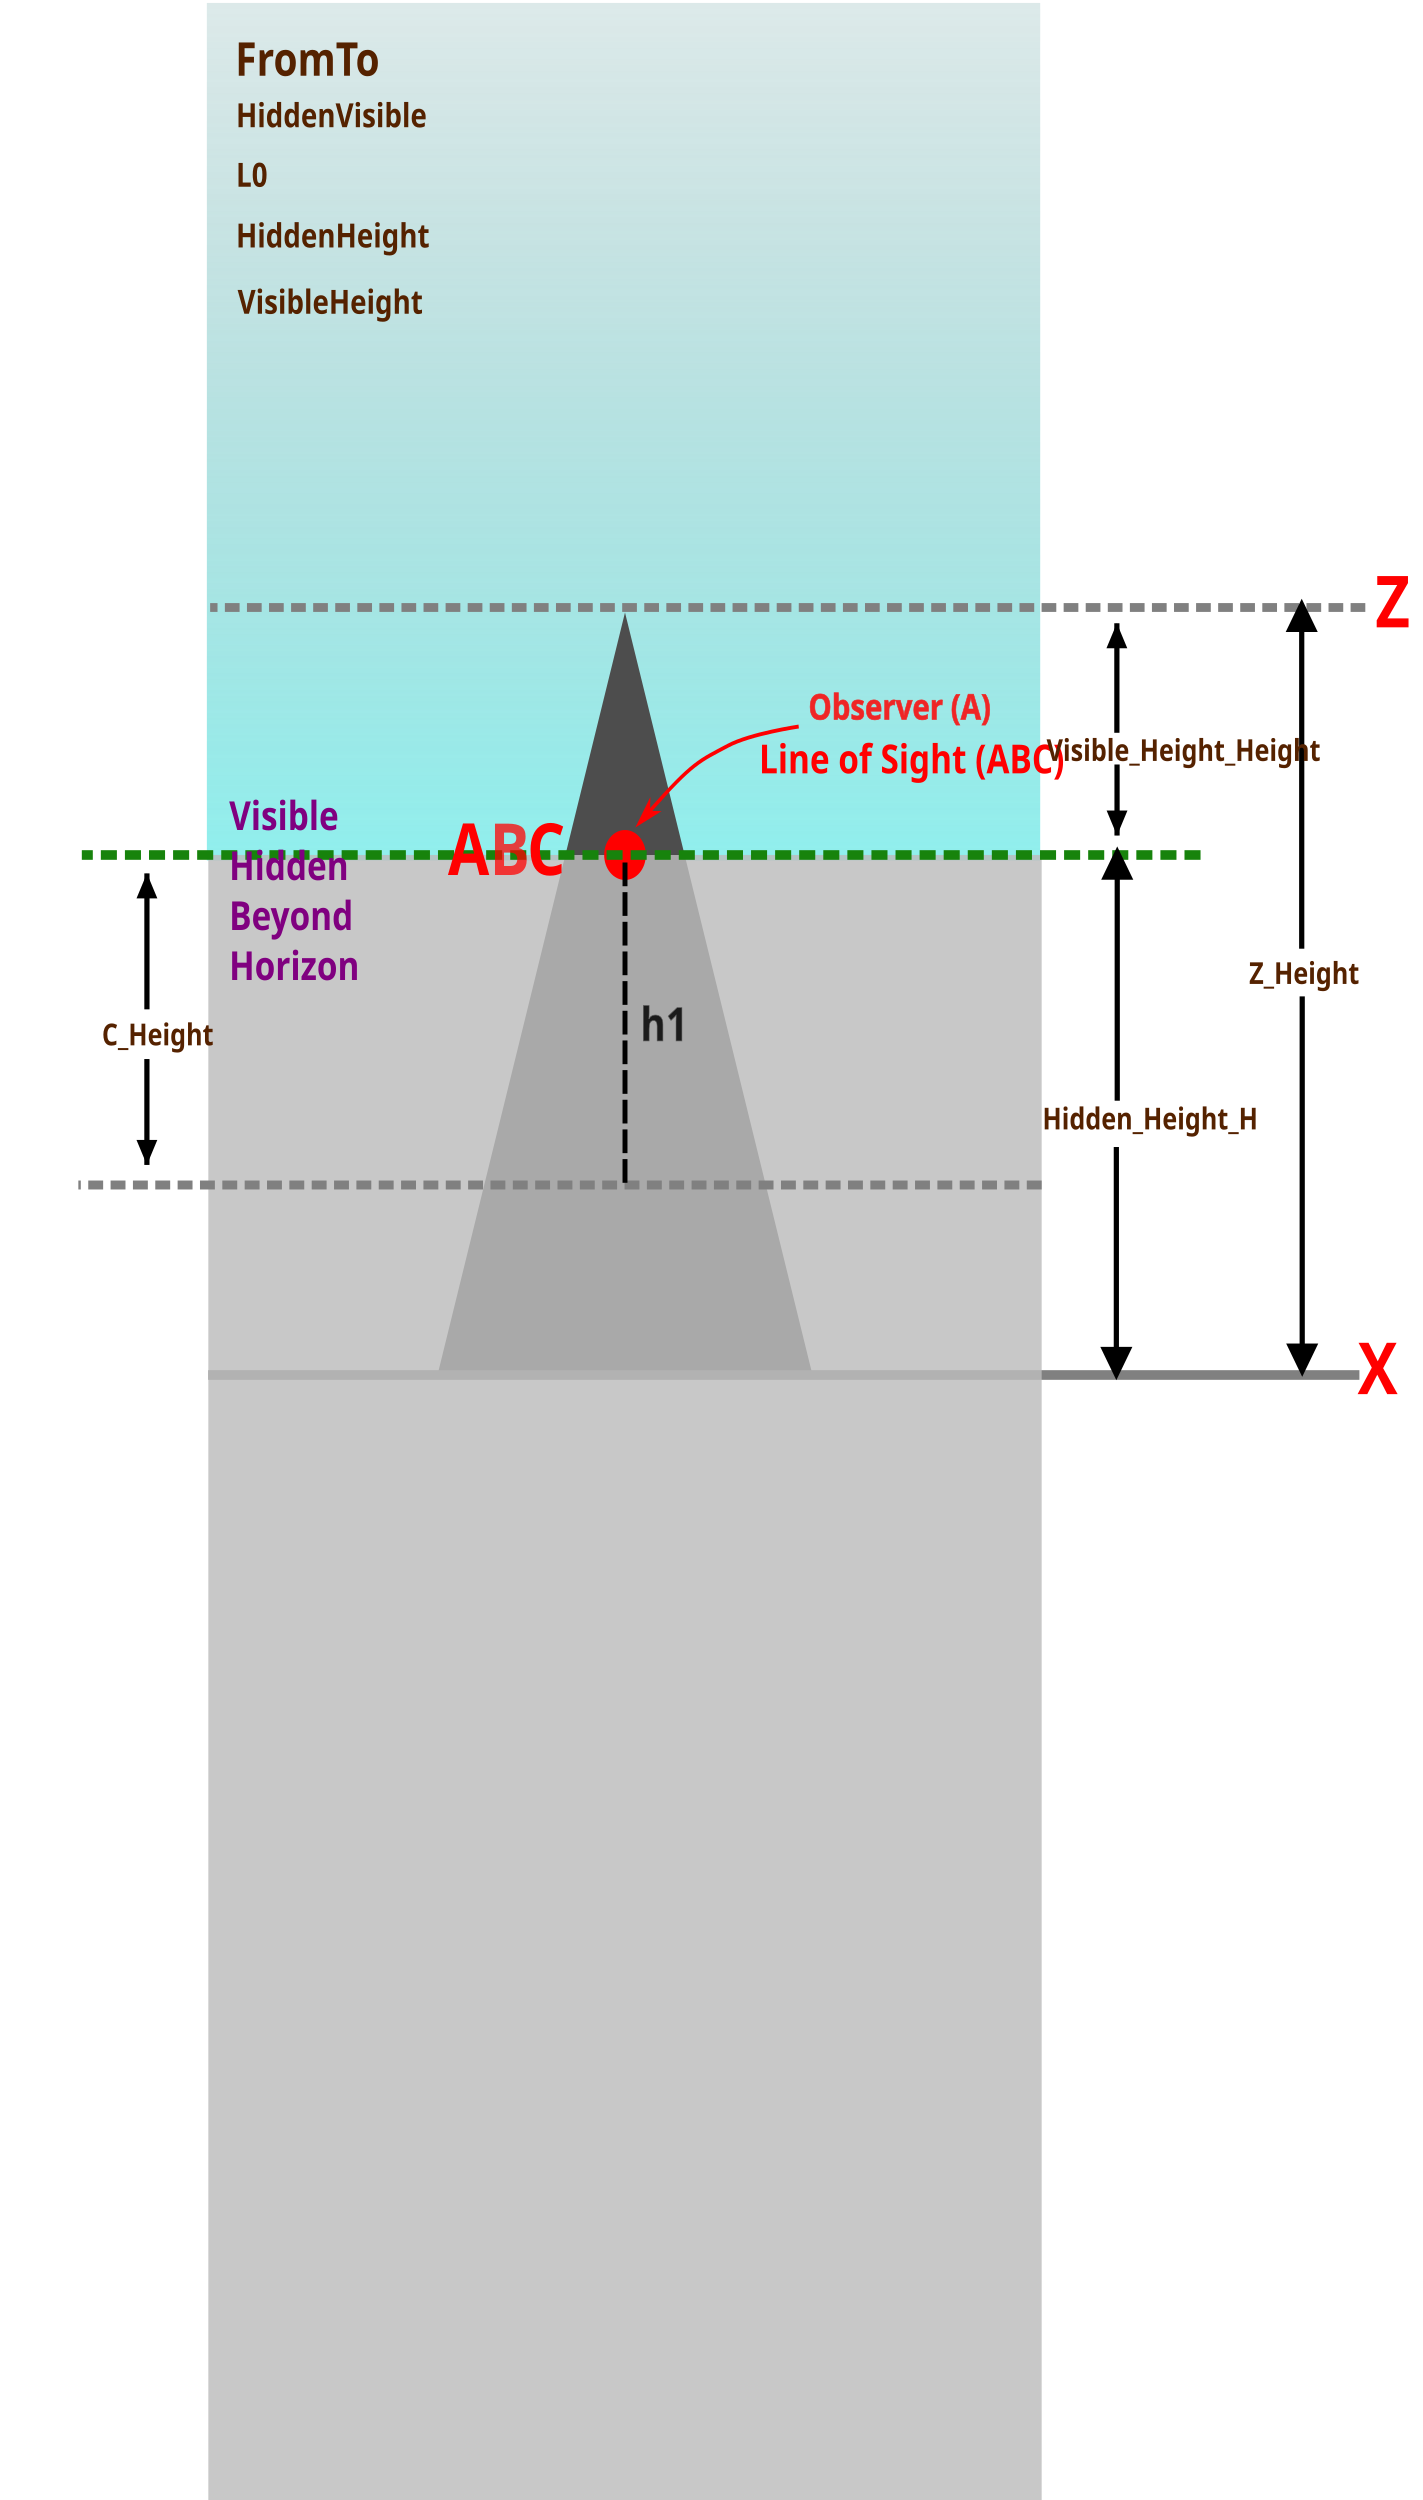
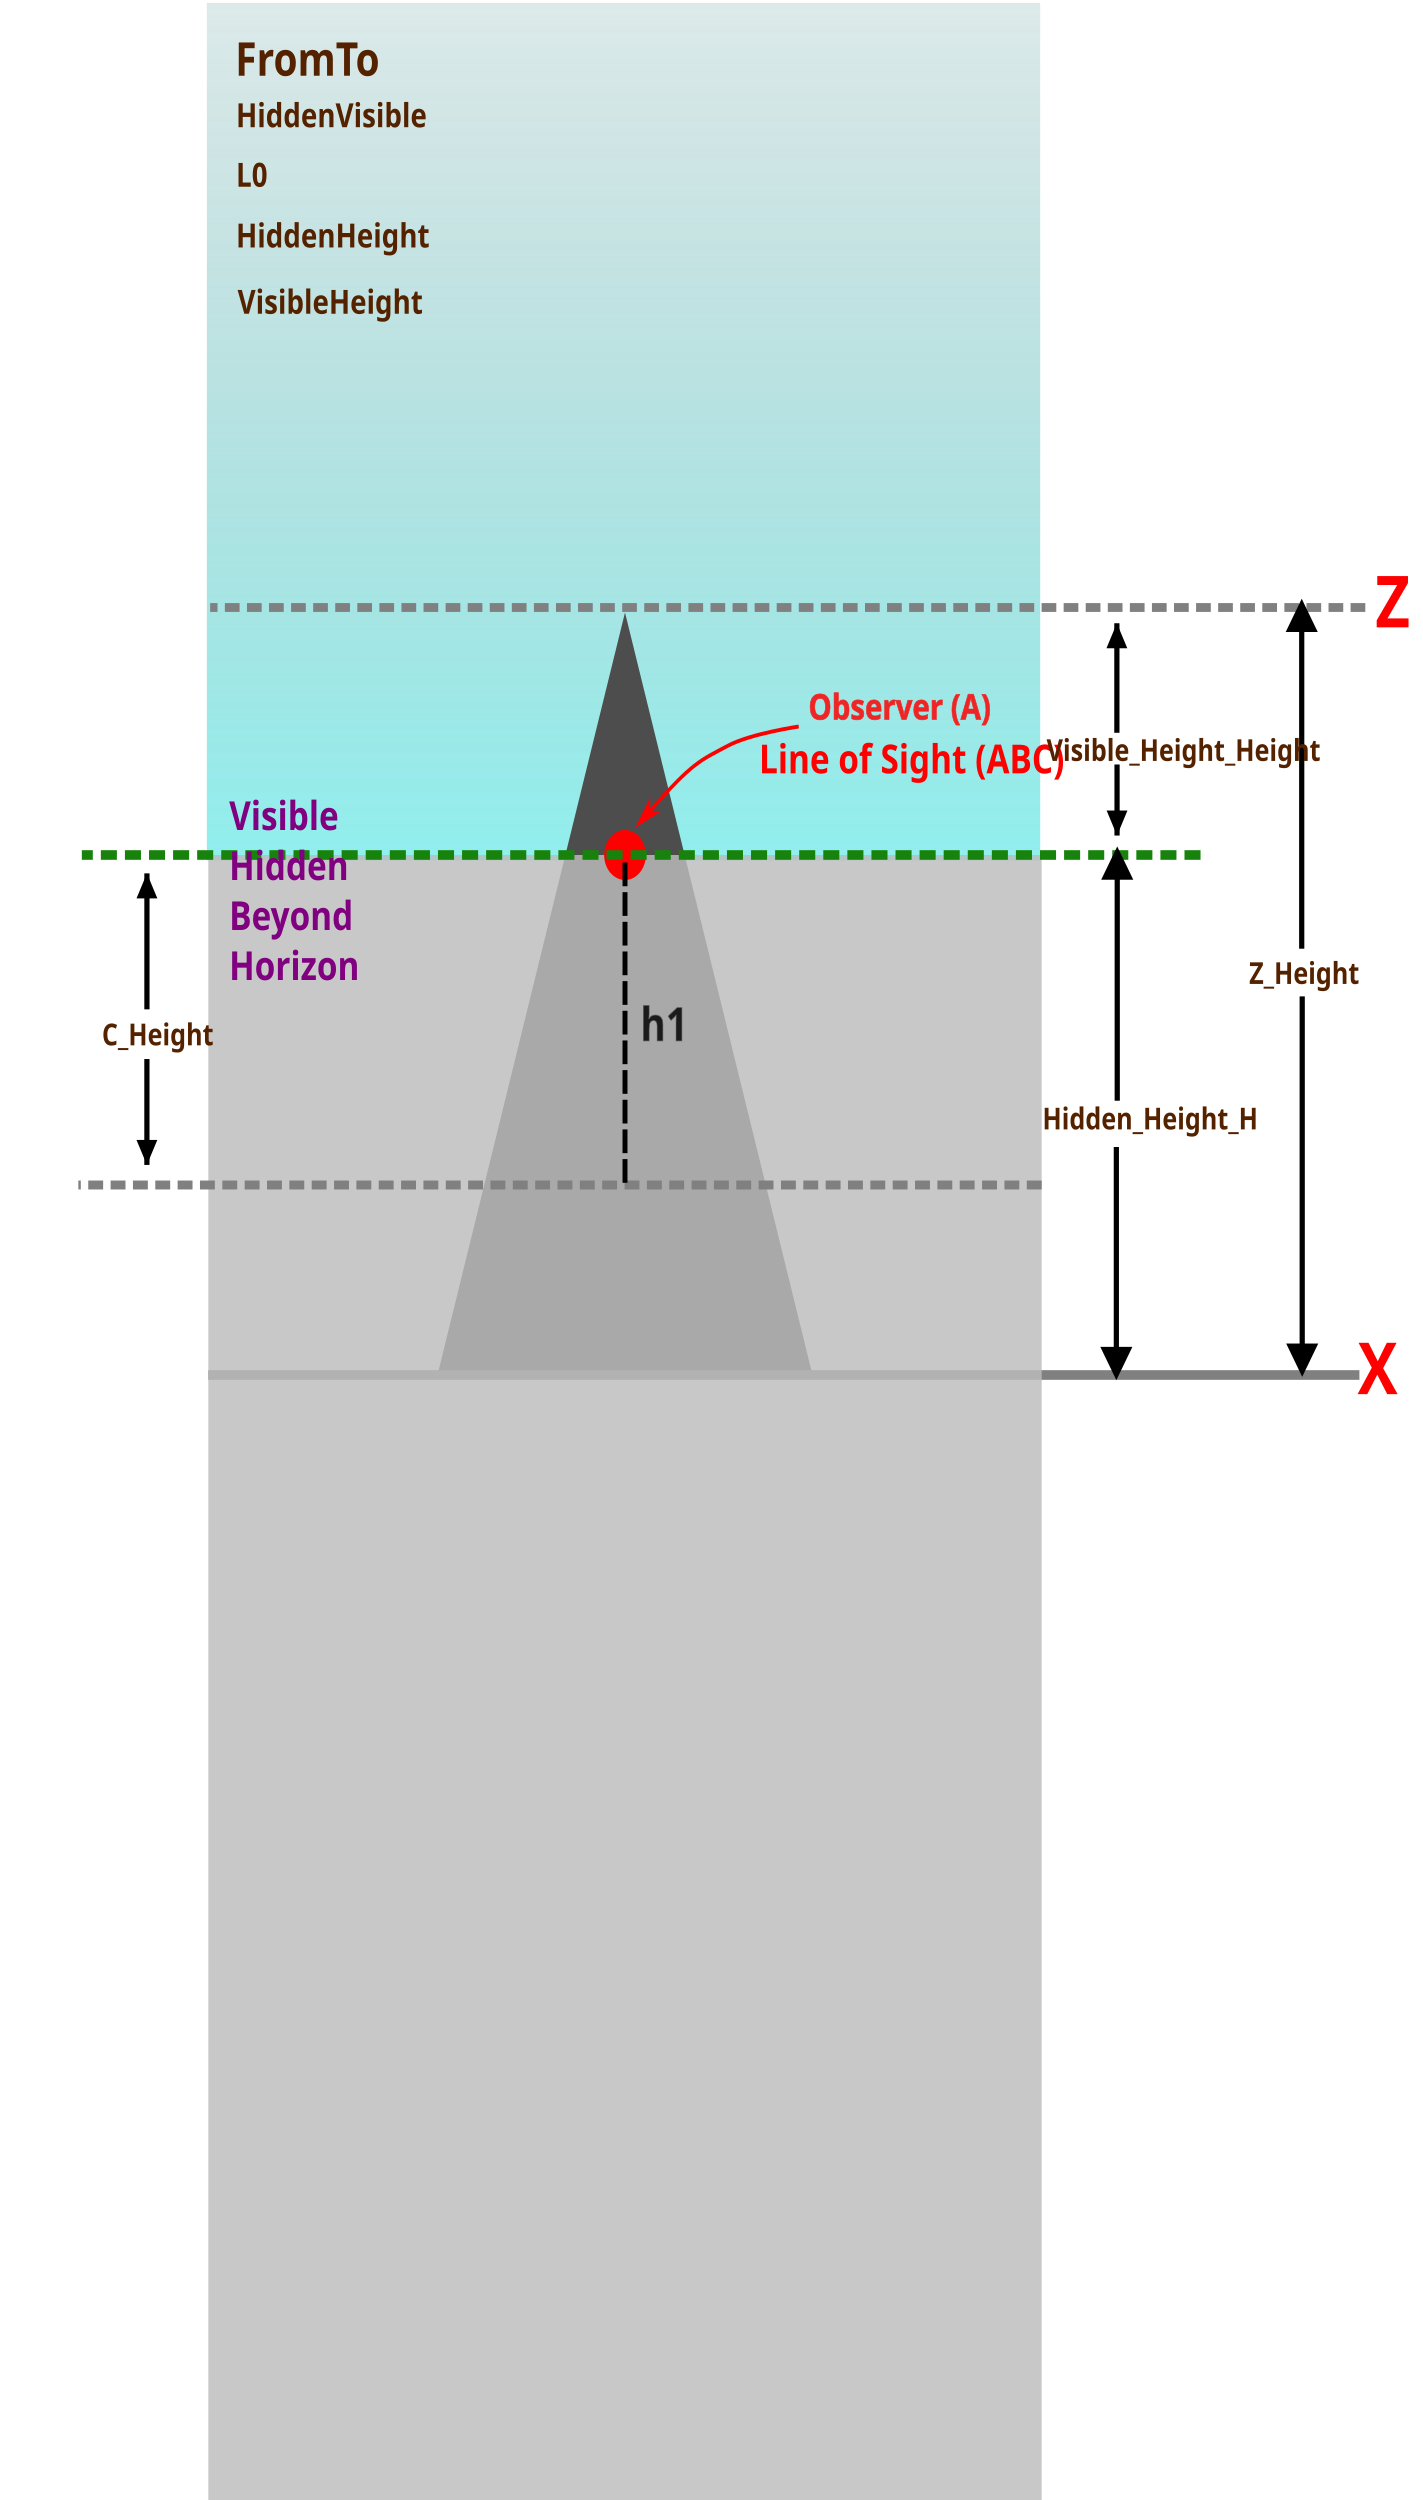
<svg xmlns="http://www.w3.org/2000/svg" xmlns:xlink="http://www.w3.org/1999/xlink" version="1.1" width="825" height="1450" viewBox="-300 0 682.759 1000" preserveAspectRatio="none" overflow="visible" id="svg1">
  <defs id="defs1">
    <marker style="overflow:visible" id="marker14" refX="0" refY="0" orient="auto-start-reverse" markerWidth="1" markerHeight="1" viewBox="0 0 1 1" preserveAspectRatio="xMidYMid">
      <path transform="scale(0.5)" style="fill:context-stroke;fill-rule:evenodd;stroke:context-stroke;stroke-width:1pt" d="M 5.77,0 -2.88,5 V -5 Z" id="path14" />
    </marker>
    <marker style="overflow:visible" id="marker13" refX="0" refY="0" orient="auto-start-reverse" markerWidth="1" markerHeight="1" viewBox="0 0 1 1" preserveAspectRatio="xMidYMid">
      <path transform="scale(0.5)" style="fill:context-stroke;fill-rule:evenodd;stroke:context-stroke;stroke-width:1pt" d="M 5.77,0 -2.88,5 V -5 Z" id="path13" />
    </marker>
    <marker style="overflow:visible" id="marker12" refX="0" refY="0" orient="auto-start-reverse" markerWidth="1" markerHeight="1" viewBox="0 0 1 1" preserveAspectRatio="xMidYMid">
      <path transform="scale(0.5)" style="fill:context-stroke;fill-rule:evenodd;stroke:context-stroke;stroke-width:1pt" d="M 5.77,0 -2.88,5 V -5 Z" id="path12" />
    </marker>
    <marker style="overflow:visible" id="Triangle" refX="0" refY="0" orient="auto-start-reverse" markerWidth="1" markerHeight="1" viewBox="0 0 1 1" preserveAspectRatio="xMidYMid">
      <path transform="scale(0.5)" style="fill:context-stroke;fill-rule:evenodd;stroke:context-stroke;stroke-width:1pt" d="M 5.77,0 -2.88,5 V -5 Z" id="path135" />
    </marker>
    <marker style="overflow:visible" id="DartArrow" refX="0" refY="0" orient="auto-start-reverse" markerWidth="1" markerHeight="1" viewBox="0 0 1 1" preserveAspectRatio="xMidYMid">
      <path style="fill:context-stroke;fill-rule:evenodd;stroke:none" d="M 0,0 5,-5 -12.5,0 5,5 Z" transform="scale(-0.5)" id="path6" />
    </marker>
    <linearGradient id="linearGradient17">
      <stop style="stop-color:#4fedea;stop-opacity:0.893;" offset="0" id="stop18" />
      <stop style="stop-color:#3f8383;stop-opacity:0.201;" offset="1" id="stop17" />
    </linearGradient>
    <linearGradient xlink:href="#linearGradient17" id="linearGradient1" x1="-0.257" y1="372.26" x2="-0.257" y2="-25.312" gradientUnits="userSpaceOnUse" gradientTransform="matrix(1.006105,0,0,1,-0.4476508,1.176886)" />
    <marker style="overflow:visible" id="Triangle-6" refX="0" refY="0" orient="auto-start-reverse" markerWidth="5" markerHeight="5" viewBox="0 0 1 1" preserveAspectRatio="xMidYMid">
      <path transform="scale(0.5)" style="fill:context-stroke;fill-rule:evenodd;stroke:context-stroke;stroke-width:1pt" d="M 5.77,0 -2.88,5 V -5 Z" id="path135-8" />
    </marker>
    <marker style="overflow:visible" id="Triangle-2-5" refX="0" refY="0" orient="auto-start-reverse" markerWidth="5" markerHeight="5" viewBox="0 0 1 1" preserveAspectRatio="xMidYMid">
      <path transform="scale(0.5)" style="fill:context-stroke;fill-rule:evenodd;stroke:context-stroke;stroke-width:1pt" d="M 5.77,0 -2.88,5 V -5 Z" id="path135-7-7" />
    </marker>
    <marker style="overflow:visible" id="Triangle-2-3-7" refX="0" refY="0" orient="auto-start-reverse" markerWidth="1" markerHeight="1" viewBox="0 0 1 1" preserveAspectRatio="xMidYMid">
      <path transform="scale(0.5)" style="fill:context-stroke;fill-rule:evenodd;stroke:context-stroke;stroke-width:1pt" d="M 5.77,0 -2.88,5 V -5 Z" id="path135-7-3-9" />
    </marker>
    <marker style="overflow:visible" id="Triangle-1-5" refX="0" refY="0" orient="auto-start-reverse" markerWidth="1" markerHeight="1" viewBox="0 0 1 1" preserveAspectRatio="xMidYMid">
      <path transform="scale(0.5)" style="fill:context-stroke;fill-rule:evenodd;stroke:context-stroke;stroke-width:1pt" d="M 5.77,0 -2.88,5 V -5 Z" id="path135-2-0" />
    </marker>
    <marker id="Triangle" viewBox="0 0 10 10" refX="9" refY="5" markerWidth="15" markerHeight="15" orient="auto-start-reverse">
      <path d="M 0,0 L 10,5 L 0,10 z" fill="#ff0000" />
    </marker>
    <marker id="marker14" viewBox="0 0 10 10" refX="9" refY="5" markerWidth="15" markerHeight="15" orient="auto-start-reverse">
      <path d="M 0,0 L 10,5 L 0,10 L 4,5 z" fill="#00ff00" />
    </marker>
    <marker id="Triangle-1-5" viewBox="0 0 10 10" refX="9" refY="5" markerWidth="15" markerHeight="15" orient="auto-start-reverse">
      <path d="M 0,2 L 10,5 L 0,8 z" fill="#0000ff" />
    </marker>
    <marker id="RedArrow" viewBox="0 0 10 10" refX="0" refY="5" markerWidth="50" markerHeight="50" orient="auto">
      <polygon points="0,0 10,5 0,10" fill="red" />
    </marker>
    <marker id="GreenArrow" viewBox="0 0 10 10" refX="0" refY="5" markerWidth="40" markerHeight="40" orient="0">
      <polygon points="0,0 10,5 0,10" fill="green" />
    </marker>
    <marker id="BlueArrow" viewBox="0 0 10 10" refX="0" refY="5" markerWidth="30" markerHeight="30" orient="auto">
      <polygon points="0,0 10,5 0,10" fill="blue" />
    </marker>
  </defs>
  <rect style="opacity:0.74;fill:url(#linearGradient1);fill-opacity:1;fill-rule:evenodd;stroke-width:0.271" id="Sky" width="400" height="343" x="-200.706" y="1.177" />
  <path id="Mountain" style="display:inline;fill:#4d4d4d;fill-rule:evenodd;stroke-width:0.378" d="M -90,550 H 90 L 0,245 Z" />
  <path d="m 352.525,550 -552.525,5.3e-4" stroke="#000000" stroke-width="3.365" stroke-miterlimit="8" fill="none" fill-rule="evenodd" id="Distant_Obj_Sea_Level" style="fill:#808080;fill-opacity:0;stroke:#808080;stroke-width:3.864;stroke-dasharray:none;stroke-opacity:1" />
  <rect style="opacity:0.836;fill:#bdbdbd;fill-opacity:0.98;fill-rule:evenodd;stroke-width:0.559" id="Beyond_Horizon_Hidden" width="400" height="660" x="-200" y="342" />
  <path d="M 355.349,243 H -199.129" stroke="#000000" stroke-width="3.365" stroke-miterlimit="8" fill="none" fill-rule="evenodd" id="Z_Point_Line" style="fill:#1a1a1a;fill-opacity:0;stroke:#808080;stroke-width:3.532;stroke-dasharray:7.063, 3.532;stroke-dashoffset:0;stroke-opacity:1" />
  <circle style="fill:#ff0000;fill-rule:evenodd;stroke-width:0.491" id="dot" cx="0" cy="342" r="10" />
  <path d="m 276.263,342 -536.99,5.3e-4" stroke="#000000" stroke-width="3.365" stroke-miterlimit="8" fill="none" fill-rule="evenodd" id="C_Point_Line" style="opacity:1;fill:#000000;fill-opacity:0;stroke:#17830c;stroke-width:3.853;stroke-dasharray:7.706, 3.853;stroke-dashoffset:0;stroke-opacity:1" />
  <text xml:space="preserve" style="font-style:normal;font-variant:normal;font-weight:bold;font-stretch:normal;font-size:18.667px;font-family:Calibri, Calibri_MSFontService, sans-serif;-inkscape-font-specification:'Calibri, Calibri_MSFontService, sans-serif, Bold';font-variant-ligatures:normal;font-variant-caps:normal;font-variant-numeric:normal;font-variant-east-asian:normal;text-align:start;writing-mode:lr-tb;direction:ltr;text-anchor:start;opacity:0.836;fill:#000000;fill-opacity:1;stroke:#4d4d4d;stroke-width:0.261;stroke-dasharray:none" x="7.338" y="416.382" id="h1_label">h1</text>
  <path d="m 200,474 -462.397,5.2e-4" stroke="#000000" stroke-width="3.365" stroke-miterlimit="8" fill="none" fill-rule="evenodd" id="Observer_SL_Line" style="fill:#1a1a1a;fill-opacity:0;stroke:#808080;stroke-width:3.575;stroke-dasharray:7.151, 3.575;stroke-dashoffset:0;stroke-opacity:1" />
  <text id="label_visible_new" x="-190" y="332" style="font-weight:bold;font-size:16px;font-family:Calibri;fill:#800080">Visible</text>
  <text id="label_hidden_new" x="-190" y="352" style="font-weight:bold;font-size:16px;font-family:Calibri;fill:#800080">Hidden</text>
  <text id="label_beyond_new" x="-190" y="372" style="font-weight:bold;font-size:16px;font-family:Calibri;fill:#800080">Beyond</text>
  <text id="label_horizon_new" x="-190" y="392" style="font-weight:bold;font-size:16px;font-family:Calibri;fill:#800080">Horizon</text>
  <path stroke="#000000" stroke-width="3.365" stroke-miterlimit="8" fill="none" fill-rule="evenodd" id="Observer_Height_Above_Sea_Level" style="stroke-width:2.373;stroke-dasharray:9.49, 2.373;stroke-dashoffset:0" d="M 0,345 V 474" />
  <text fill="#ff0000" font-family="Calibri, Calibri_MSFontService, sans-serif" font-weight="700" font-size="29.104px" id="X" x="351.654" y="557.639" style="font-style:normal;font-variant:normal;font-weight:bold;font-stretch:normal;font-size:28.761px;font-family:Calibri, Calibri_MSFontService, sans-serif;-inkscape-font-specification:'Calibri, Calibri_MSFontService, sans-serif, Bold';font-variant-ligatures:normal;font-variant-caps:normal;font-variant-numeric:normal;font-variant-east-asian:normal;fill:#ff0000;stroke-width:0.261">X</text>
  <text fill="#ff0000" font-family="Calibri, Calibri_MSFontService, sans-serif" font-weight="700" font-size="29.104px" id="Z" x="360.127" y="250.946" style="font-style:normal;font-variant:normal;font-weight:bold;font-stretch:normal;font-size:28.761px;font-family:Calibri, Calibri_MSFontService, sans-serif;-inkscape-font-specification:'Calibri, Calibri_MSFontService, sans-serif, Bold';font-variant-ligatures:normal;font-variant-caps:normal;font-variant-numeric:normal;font-variant-east-asian:normal;fill:#ff0000;stroke-width:0.261">Z</text>
-   <text fill="#ff0000" font-family="Calibri, Calibri_MSFontService, sans-serif" font-weight="700" font-size="29.104px" id="C" x="-47" y="350" style="font-style:normal;font-variant:normal;font-weight:bold;font-stretch:normal;font-size:28.761px;font-family:Calibri, Calibri_MSFontService, sans-serif;-inkscape-font-specification:'Calibri, Calibri_MSFontService, sans-serif, Bold';font-variant-ligatures:normal;font-variant-caps:normal;font-variant-numeric:normal;font-variant-east-asian:normal;fill:#ff0000;stroke-width:0.261">C</text>
-   <text fill="#ff0000" font-family="Calibri, Calibri_MSFontService, sans-serif" font-weight="700" font-size="28.761px" id="B" x="-65" y="350" style="font-style:normal;font-variant:normal;font-weight:bold;font-stretch:normal;font-size:28.761px;font-family:Calibri, Calibri_MSFontService, sans-serif;-inkscape-font-specification:'Calibri, Calibri_MSFontService, sans-serif, Bold';font-variant-ligatures:normal;font-variant-caps:normal;font-variant-numeric:normal;font-variant-east-asian:normal;opacity:0.74;fill:#ff0000;fill-opacity:1;stroke-width:0.261">B</text>
-   <text fill="#ff0000" font-family="Calibri, Calibri_MSFontService, sans-serif" font-weight="700" font-size="28.761px" id="A" x="-85" y="350" style="font-style:normal;font-variant:normal;font-weight:bold;font-stretch:normal;font-size:28.761px;font-family:Calibri, Calibri_MSFontService, sans-serif;-inkscape-font-specification:'Calibri, Calibri_MSFontService, sans-serif, Bold';font-variant-ligatures:normal;font-variant-caps:normal;font-variant-numeric:normal;font-variant-east-asian:normal;fill:#ff0000;stroke-width:0.261">A</text>
  <text id="4_3_Observer_Line_of_Sight" x="64.332" y="309.319" style="font-style:normal;font-variant:normal;font-weight:bold;font-stretch:normal;font-size:16px;font-family:Calibri;-inkscape-font-specification:'Calibri, Bold';font-variant-ligatures:normal;font-variant-caps:normal;font-variant-numeric:normal;font-variant-east-asian:normal;fill:#ff0000">Line of Sight (ABC)</text>
  <text xml:space="preserve" style="font-style:normal;font-variant:normal;font-weight:bold;font-stretch:normal;font-size:14.102px;font-family:Calibri, Calibri_MSFontService, sans-serif;-inkscape-font-specification:'Calibri, Calibri_MSFontService, sans-serif, Bold';font-variant-ligatures:normal;font-variant-caps:normal;font-variant-numeric:normal;font-variant-east-asian:normal;text-align:start;writing-mode:lr-tb;direction:ltr;text-anchor:start;opacity:0.836;fill:#ff0000;fill-opacity:1;stroke:#ff0000;stroke-width:0.261;stroke-dasharray:none" x="88.035" y="287.802" id="4_2_observer_A">Observer (A)</text>
  <path style="fill:none;stroke:#ff0000;stroke-width:1.559;stroke-dasharray:none;stroke-opacity:1;marker-start:url(#DartArrow)" d="m 12.028,324.311 c 20.59,-19.51 23.908,-20.005 37.349,-26.013 10.833,-4.842 33.997,-7.686 33.997,-7.686" id="4_1_Observer_here_arrow" />
  <path d="M 325.062,541.851 V 398.554" id="3_3_Z_Bottom_arrow" style="fill:none;stroke:#000000;stroke-width:2.5;stroke-dasharray:none;stroke-opacity:1;marker-start:url(#marker12)" />
  <text xml:space="preserve" style="font-style:normal;font-variant:normal;font-weight:bold;font-stretch:normal;font-size:12.088px;font-family:Calibri;-inkscape-font-specification:'Calibri, Bold';font-variant-ligatures:normal;font-variant-caps:normal;font-variant-numeric:normal;font-variant-east-asian:normal;text-align:start;writing-mode:lr-tb;direction:ltr;text-anchor:start;fill:#552200;stroke-width:2.958;stroke-dasharray:none" x="299.573" y="393.564" id="3_2_Z_Height">Z_Height</text>
  <path d="M 324.826,248.375 V 379.479" id="3_1_Z_Top_arrow" style="fill:none;stroke:#000000;stroke-width:2.5;stroke-dasharray:none;stroke-opacity:1;marker-start:url(#Triangle)" />
  <path d="m -229.473,403.737 v -54.385" id="2_1_C_Top_arrow" style="fill:none;stroke:#000000;stroke-width:2.5;stroke-dasharray:none;stroke-opacity:1" />
  <path d="m -229.473,349.352 l -5,10 l 10,0 z" id="2_1_C_Top_arrowhead" style="fill:#000000;stroke:none;fill-opacity:1" />
  <path d="m -229.487,423.616 v 42.358" id="2_3_C_Bottom_arrow" style="fill:none;stroke:#000000;stroke-width:2.5;stroke-dasharray:none;stroke-opacity:1" />
  <path d="m -229.487,465.974 l -5,-10 l 10,0 z" id="2_3_C_Bottom_arrowhead" style="fill:#000000;stroke:none;fill-opacity:1" />
  <text xml:space="preserve" style="font-style:normal;font-variant:normal;font-weight:bold;font-stretch:normal;font-size:12.088px;font-family:Calibri;-inkscape-font-specification:'Calibri, Bold';font-variant-ligatures:normal;font-variant-caps:normal;font-variant-numeric:normal;font-variant-east-asian:normal;text-align:start;writing-mode:lr-tb;direction:ltr;text-anchor:start;fill:#552200;stroke-width:2.958;stroke-dasharray:none" x="-251.085" y="418.12" id="2_2_C_Height">C_Height</text>
  <path d="M 235.846,543.187 V 458.807" id="1_6_Hidden_Height_Bottom_arrow" style="fill:none;stroke:#000000;stroke-width:2.5;stroke-dasharray:none;stroke-opacity:1;marker-start:url(#marker13)" />
  <text xml:space="preserve" style="font-style:normal;font-variant:normal;font-weight:bold;font-stretch:normal;font-size:12.088px;font-family:Calibri;-inkscape-font-specification:'Calibri, Bold';font-variant-ligatures:normal;font-variant-caps:normal;font-variant-numeric:normal;font-variant-east-asian:normal;text-align:start;writing-mode:lr-tb;direction:ltr;text-anchor:start;fill:#552200;stroke-width:2.958;stroke-dasharray:none" x="200.371" y="451.753" id="1_5_Hidden_Height_Height">Hidden_Height_H</text>
  <path d="m 236.274,347.452 v 92.834" id="1_4_Hidden_Height_Top_arrow" style="fill:none;stroke:#000000;stroke-width:2.5;stroke-dasharray:none;stroke-opacity:1;marker-start:url(#marker14)" />
  <path d="m 236.18,305.797 v 28.422" id="1_3_Visible_Height_Bottom_arrow" style="fill:none;stroke:#000000;stroke-width:2.5;stroke-dasharray:none;stroke-opacity:1" />
  <path d="m 236.18,334.22 l -5,-10 l 10,0 z" id="1_3_Visible_Height_Bottom_arrowhead" style="fill:#000000;stroke:none;fill-opacity:1" />
  <text xml:space="preserve" style="font-style:normal;font-variant:normal;font-weight:bold;font-stretch:normal;font-size:12.088px;font-family:Calibri;-inkscape-font-specification:'Calibri, Bold';font-variant-ligatures:normal;font-variant-caps:normal;font-variant-numeric:normal;font-variant-east-asian:normal;text-align:start;writing-mode:lr-tb;direction:ltr;text-anchor:start;fill:#552200;stroke-width:2.958;stroke-dasharray:none" x="202.356" y="304.368" id="1_2_Visible_Height_Height">Visible_Height_Height</text>
  <path d="M 236.098,293.115 V 249.3" id="1_1_Visible_Height_Top_arrow" style="fill:none;stroke:#000000;stroke-width:2.5;stroke-dasharray:none;stroke-opacity:1" />
  <path d="M 236.098,249.3 l -5,10 l 10,0 z" id="1_1_Visible_Height_Top_arrowhead" style="fill:#000000;stroke:none;fill-opacity:1" />
  <text xml:space="preserve" style="font-style:normal;font-variant:normal;font-weight:bold;font-stretch:normal;font-size:13.333px;font-family:Calibri;-inkscape-font-specification:'Calibri, Bold';font-variant-ligatures:normal;font-variant-caps:normal;font-variant-numeric:normal;font-variant-east-asian:normal;text-align:start;writing-mode:lr-tb;direction:ltr;text-anchor:start;fill:#552200;stroke-width:2.958;stroke-dasharray:none" x="-185.949" y="125.499" id="VisibleHeight">VisibleHeight</text>
  <text xml:space="preserve" style="font-style:normal;font-variant:normal;font-weight:bold;font-stretch:normal;font-size:13.333px;font-family:Calibri;-inkscape-font-specification:'Calibri, Bold';font-variant-ligatures:normal;font-variant-caps:normal;font-variant-numeric:normal;font-variant-east-asian:normal;text-align:start;writing-mode:lr-tb;direction:ltr;text-anchor:start;fill:#552200;stroke-width:2.958;stroke-dasharray:none" x="-186.712" y="98.98" id="HiddenHeight">HiddenHeight</text>
  <text xml:space="preserve" style="font-style:normal;font-variant:normal;font-weight:bold;font-stretch:normal;font-size:13.333px;font-family:Calibri;-inkscape-font-specification:'Calibri, Bold';font-variant-ligatures:normal;font-variant-caps:normal;font-variant-numeric:normal;font-variant-east-asian:normal;text-align:start;writing-mode:lr-tb;direction:ltr;text-anchor:start;fill:#552200;stroke-width:2.958;stroke-dasharray:none" x="-186.712" y="74.688" id="L0">L0</text>
  <text xml:space="preserve" style="font-style:normal;font-variant:normal;font-weight:bold;font-stretch:normal;font-size:13.333px;font-family:Calibri;-inkscape-font-specification:'Calibri, Bold';font-variant-ligatures:normal;font-variant-caps:normal;font-variant-numeric:normal;font-variant-east-asian:normal;text-align:start;writing-mode:lr-tb;direction:ltr;text-anchor:start;fill:#552200;stroke-width:2.958;stroke-dasharray:none" x="-186.712" y="50.884" id="HiddenVisible">HiddenVisible</text>
  <text xml:space="preserve" style="font-style:normal;font-variant:normal;font-weight:bold;font-stretch:normal;font-size:18.667px;font-family:Calibri;-inkscape-font-specification:'Calibri, Bold';font-variant-ligatures:normal;font-variant-caps:normal;font-variant-numeric:normal;font-variant-east-asian:normal;text-align:start;writing-mode:lr-tb;direction:ltr;text-anchor:start;fill:#552200;stroke-width:2.958" x="-187.08" y="30.301" id="FromTo">FromTo</text>
</svg>
